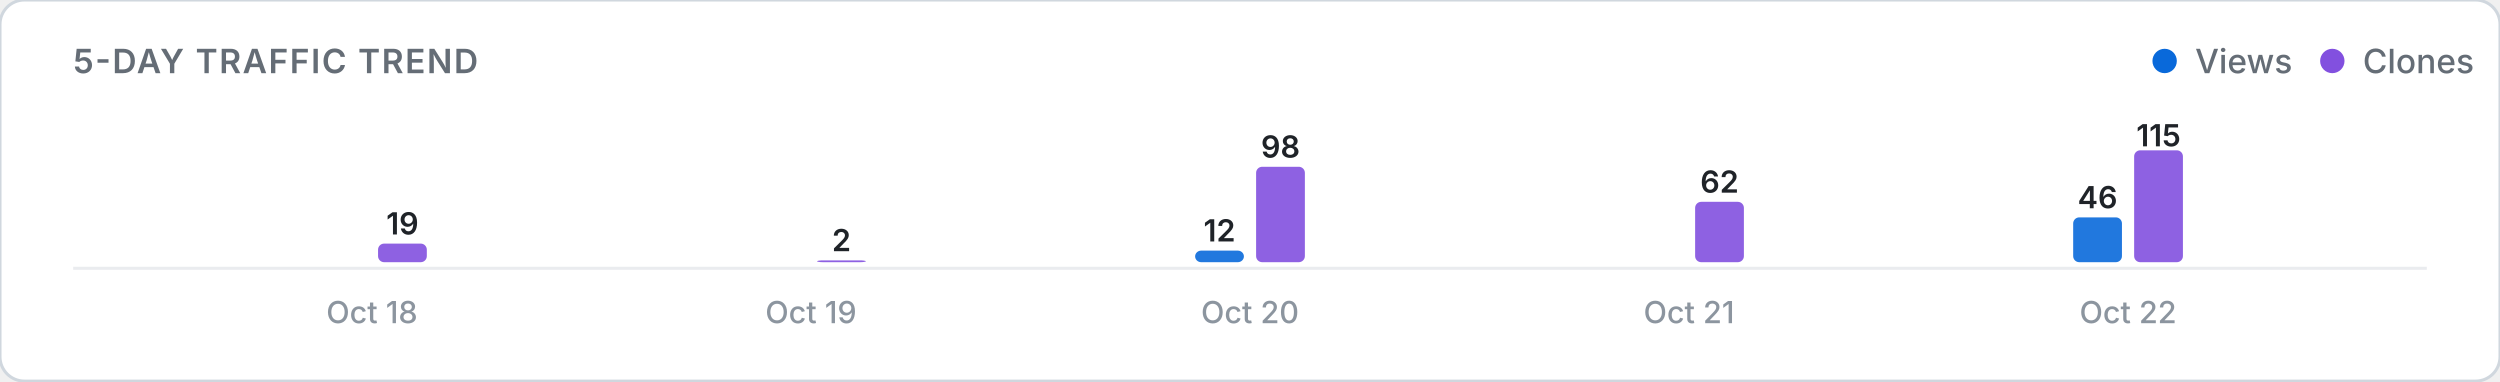
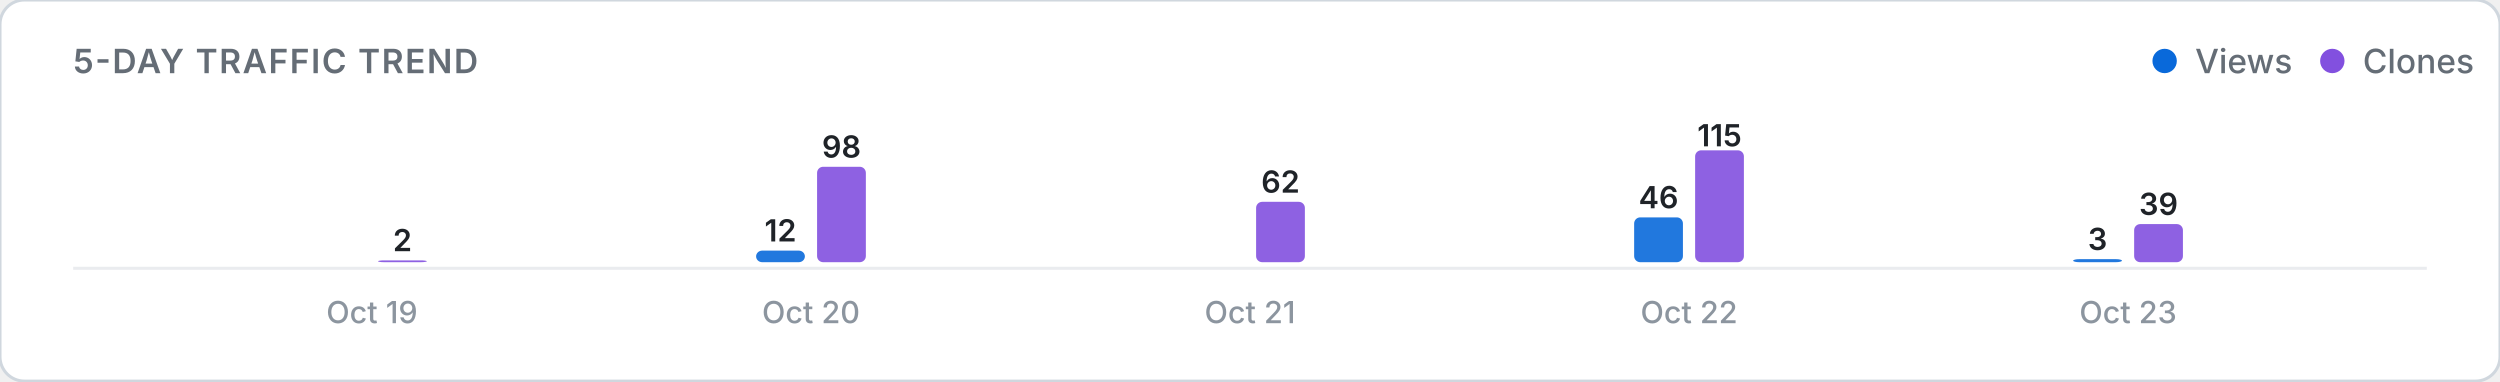
<svg xmlns="http://www.w3.org/2000/svg" viewBox="0 0 820 125" width="100%" height="auto">
  <defs>
    <style>
      .card-bg { fill: #ffffff; stroke: #d0d7de; stroke-width: 1; }
      .title-text { font: 600 11px -apple-system, BlinkMacSystemFont, "Segoe UI", Inter, Roboto, sans-serif; fill: #656d76; letter-spacing: 0.5px; }
      .legend-text { font: 500 11px -apple-system, BlinkMacSystemFont, "Segoe UI", Inter, Roboto, sans-serif; fill: #656d76; }
      .axis-label { font: 500 10px -apple-system, BlinkMacSystemFont, "Segoe UI", Inter, Roboto, sans-serif; fill: #8c959f; }
      .count-label { font: 600 10px -apple-system, BlinkMacSystemFont, "Segoe UI", Inter, Roboto, sans-serif; fill: #1f2328; }
      .empty-text { font: 400 11px -apple-system, BlinkMacSystemFont, "Segoe UI", Inter, Roboto, sans-serif; fill: #8c959f; }
      .baseline { stroke: #eaecef; stroke-width: 1; }
      @media (prefers-color-scheme: dark) {
        .card-bg { fill: #0d1117; stroke: #30363d; }
        .title-text { fill: #8b949e; }
        .legend-text { fill: #8b949e; }
        .axis-label { fill: #6e7681; }
        .count-label { fill: #f0f6fc; }
        .empty-text { fill: #6e7681; }
        .baseline { stroke: #21262d; }
      }
    </style>
  </defs>
  <rect width="820" height="125" rx="8" class="card-bg" />
  <text x="24" y="24" class="title-text">5-DAY TRAFFIC TREND</text>
  <g>
    <circle cx="710" cy="20" r="4" fill="#0969da" />
    <text x="720" y="24" class="legend-text">Views</text>
    <circle cx="765" cy="20" r="4" fill="#8250df" />
    <text x="775" y="24" class="legend-text">Clones</text>
  </g>
  <line x1="24" y1="88" x2="796" y2="88" class="baseline" />
  <g>
    <rect x="104.0" y="86.0" width="16.0" height="0.0" rx="2" fill="#0969da" opacity="0.9" />
-     <rect x="124.0" y="79.9" width="16.0" height="6.1" rx="2" fill="#8250df" opacity="0.9" />
-     <text x="132.0" y="76.9" class="count-label" text-anchor="middle">19</text>
-     <text x="122.0" y="106" class="axis-label" text-anchor="middle">Oct 18</text>
-     <rect x="248.0" y="86.0" width="16.0" height="0.0" rx="2" fill="#0969da" opacity="0.9" />
-     <rect x="268.0" y="85.4" width="16.0" height="0.6" rx="2" fill="#8250df" opacity="0.9" />
-     <text x="276.0" y="82.4" class="count-label" text-anchor="middle">2</text>
-     <text x="266.0" y="106" class="axis-label" text-anchor="middle">Oct 19</text>
-     <rect x="392.0" y="82.2" width="16.0" height="3.8" rx="2" fill="#0969da" opacity="0.9" />
-     <text x="400.0" y="79.2" class="count-label" text-anchor="middle">12</text>
-     <rect x="412.0" y="54.7" width="16.0" height="31.3" rx="2" fill="#8250df" opacity="0.9" />
-     <text x="420.0" y="51.7" class="count-label" text-anchor="middle">98</text>
-     <text x="410.0" y="106" class="axis-label" text-anchor="middle">Oct 20</text>
-     <rect x="536.0" y="86.0" width="16.0" height="0.0" rx="2" fill="#0969da" opacity="0.9" />
-     <rect x="556.0" y="66.2" width="16.0" height="19.8" rx="2" fill="#8250df" opacity="0.9" />
-     <text x="564.0" y="63.2" class="count-label" text-anchor="middle">62</text>
-     <text x="554.0" y="106" class="axis-label" text-anchor="middle">Oct 21</text>
-     <rect x="680.0" y="71.3" width="16.0" height="14.7" rx="2" fill="#0969da" opacity="0.9" />
-     <text x="688.0" y="68.3" class="count-label" text-anchor="middle">46</text>
-     <rect x="700.0" y="49.3" width="16.0" height="36.7" rx="2" fill="#8250df" opacity="0.9" />
-     <text x="708.0" y="48.0" class="count-label" text-anchor="middle">115</text>
-     <text x="698.0" y="106" class="axis-label" text-anchor="middle">Oct 22</text>
+     <rect x="124.0" y="85.4" width="16.0" height="0.6" rx="2" fill="#8250df" opacity="0.9" />
+     <text x="132.0" y="82.4" class="count-label" text-anchor="middle">2</text>
+     <text x="122.0" y="106" class="axis-label" text-anchor="middle">Oct 19</text>
+     <rect x="248.0" y="82.2" width="16.0" height="3.8" rx="2" fill="#0969da" opacity="0.9" />
+     <text x="256.0" y="79.2" class="count-label" text-anchor="middle">12</text>
+     <rect x="268.0" y="54.7" width="16.0" height="31.3" rx="2" fill="#8250df" opacity="0.9" />
+     <text x="276.0" y="51.7" class="count-label" text-anchor="middle">98</text>
+     <text x="266.0" y="106" class="axis-label" text-anchor="middle">Oct 20</text>
+     <rect x="392.0" y="86.0" width="16.0" height="0.0" rx="2" fill="#0969da" opacity="0.9" />
+     <rect x="412.0" y="66.2" width="16.0" height="19.8" rx="2" fill="#8250df" opacity="0.9" />
+     <text x="420.0" y="63.2" class="count-label" text-anchor="middle">62</text>
+     <text x="410.0" y="106" class="axis-label" text-anchor="middle">Oct 21</text>
+     <rect x="536.0" y="71.3" width="16.0" height="14.7" rx="2" fill="#0969da" opacity="0.9" />
+     <text x="544.0" y="68.3" class="count-label" text-anchor="middle">46</text>
+     <rect x="556.0" y="49.3" width="16.0" height="36.7" rx="2" fill="#8250df" opacity="0.9" />
+     <text x="564.0" y="48.0" class="count-label" text-anchor="middle">115</text>
+     <text x="554.0" y="106" class="axis-label" text-anchor="middle">Oct 22</text>
+     <rect x="680.0" y="85.0" width="16.0" height="1.0" rx="2" fill="#0969da" opacity="0.9" />
+     <text x="688.0" y="82.0" class="count-label" text-anchor="middle">3</text>
+     <rect x="700.0" y="73.5" width="16.0" height="12.5" rx="2" fill="#8250df" opacity="0.9" />
+     <text x="708.0" y="70.5" class="count-label" text-anchor="middle">39</text>
+     <text x="698.0" y="106" class="axis-label" text-anchor="middle">Oct 23</text>
  </g>
</svg>
